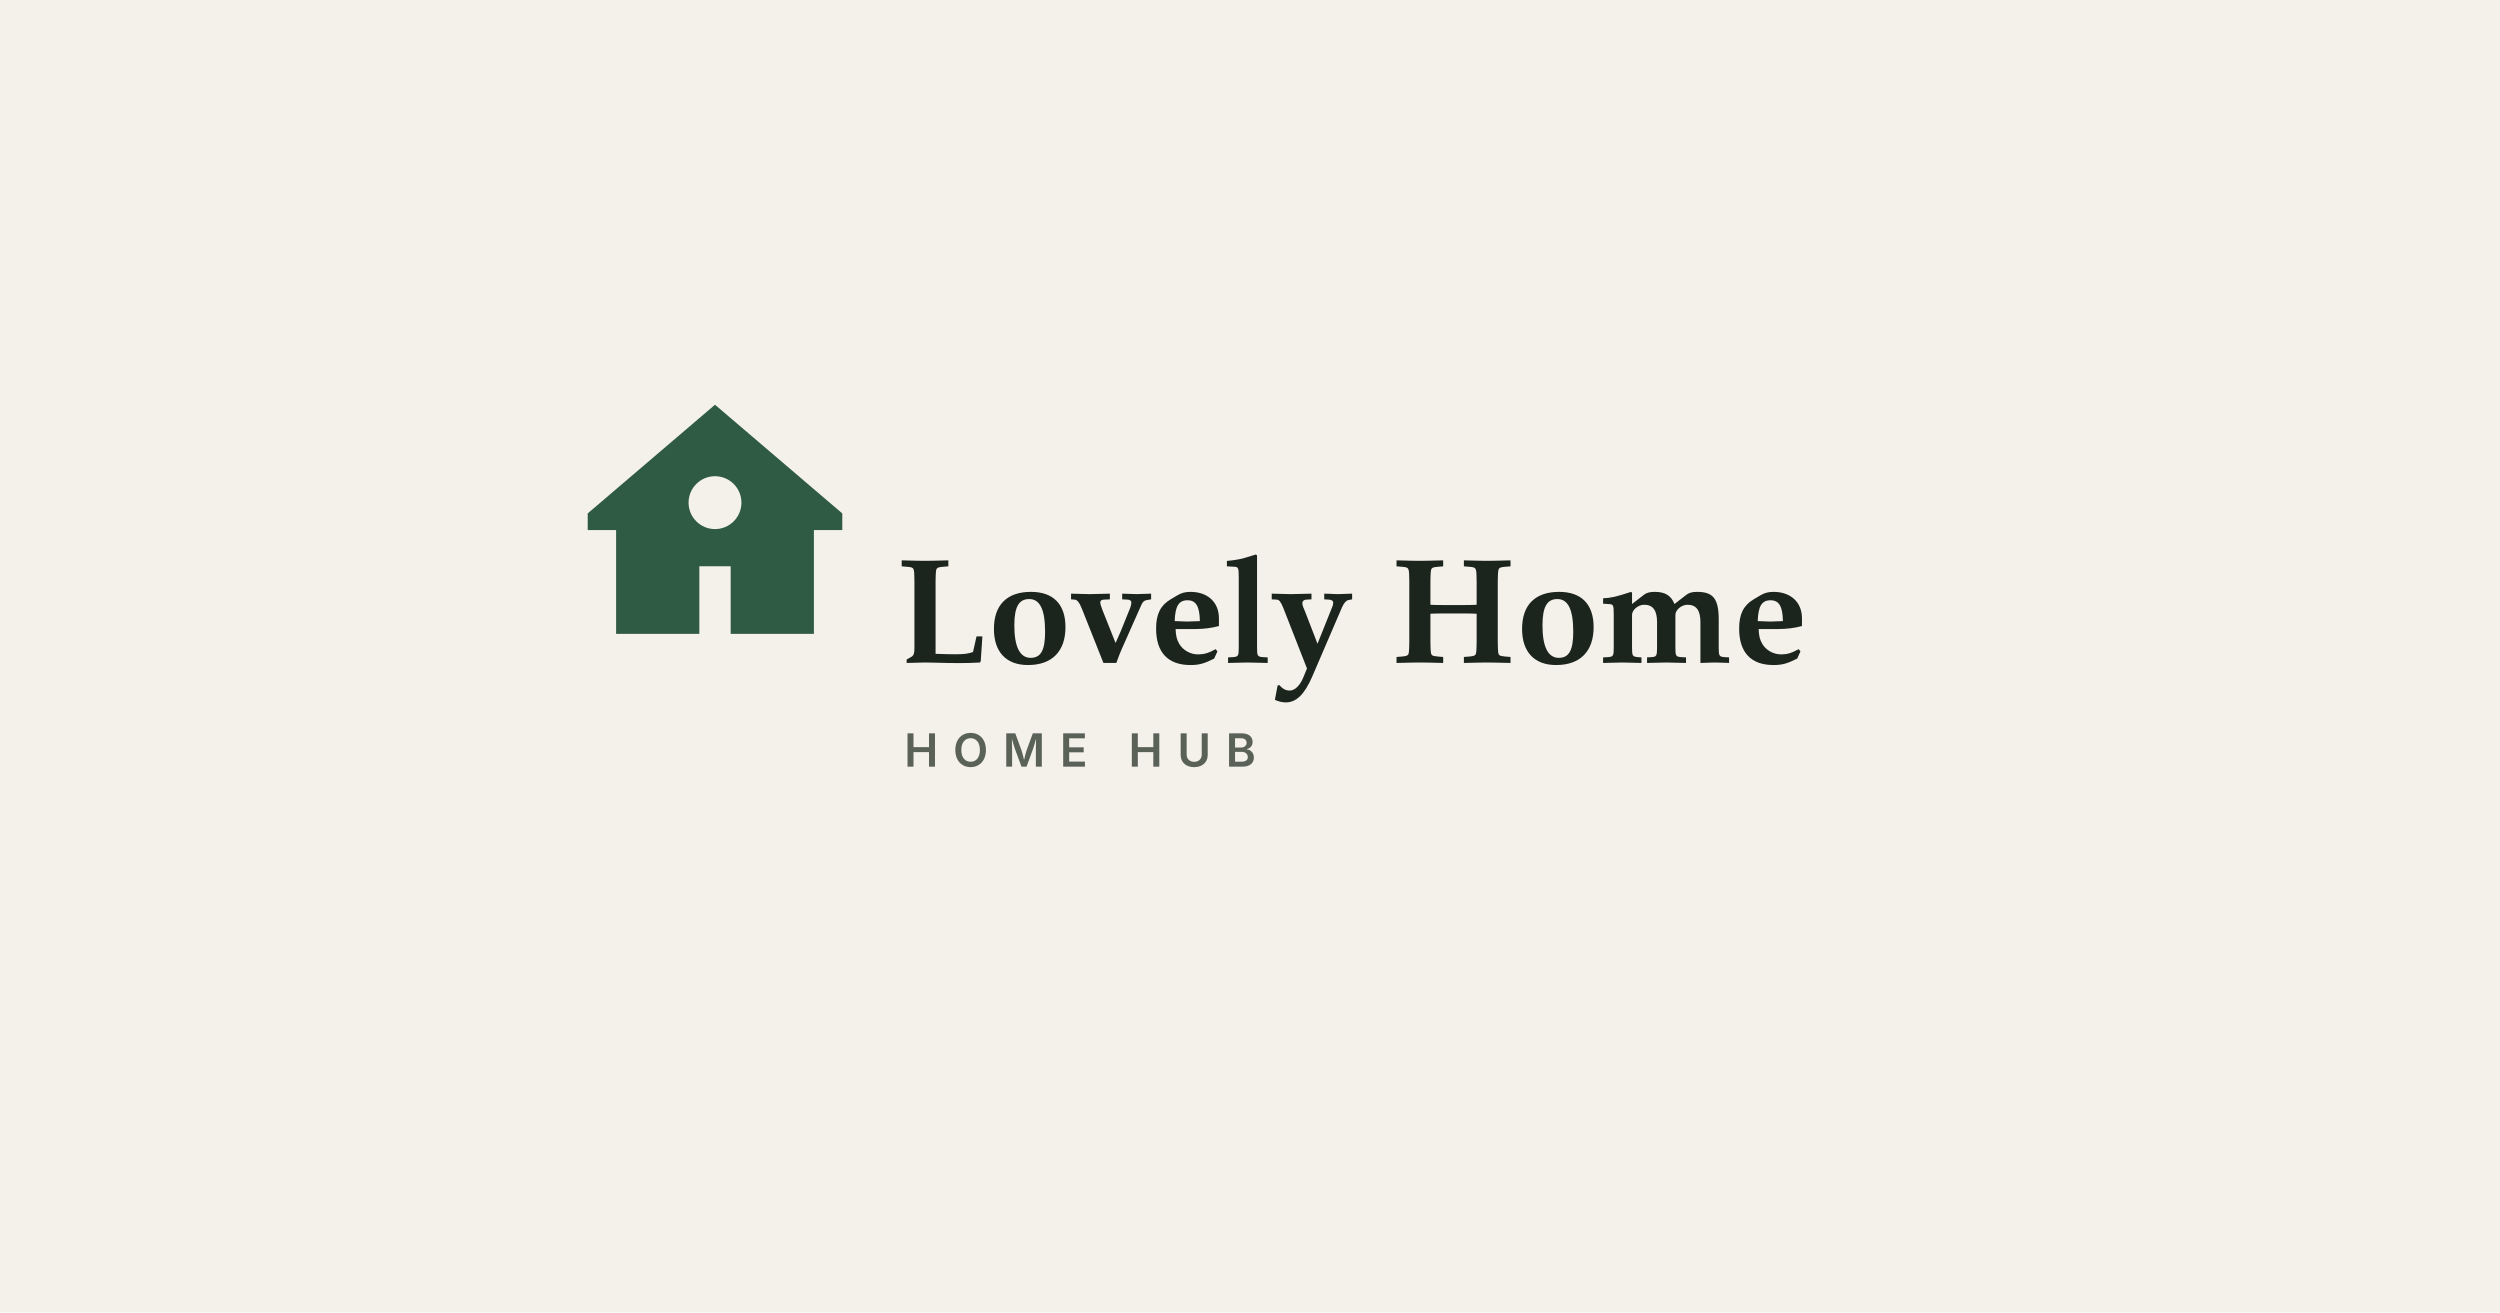
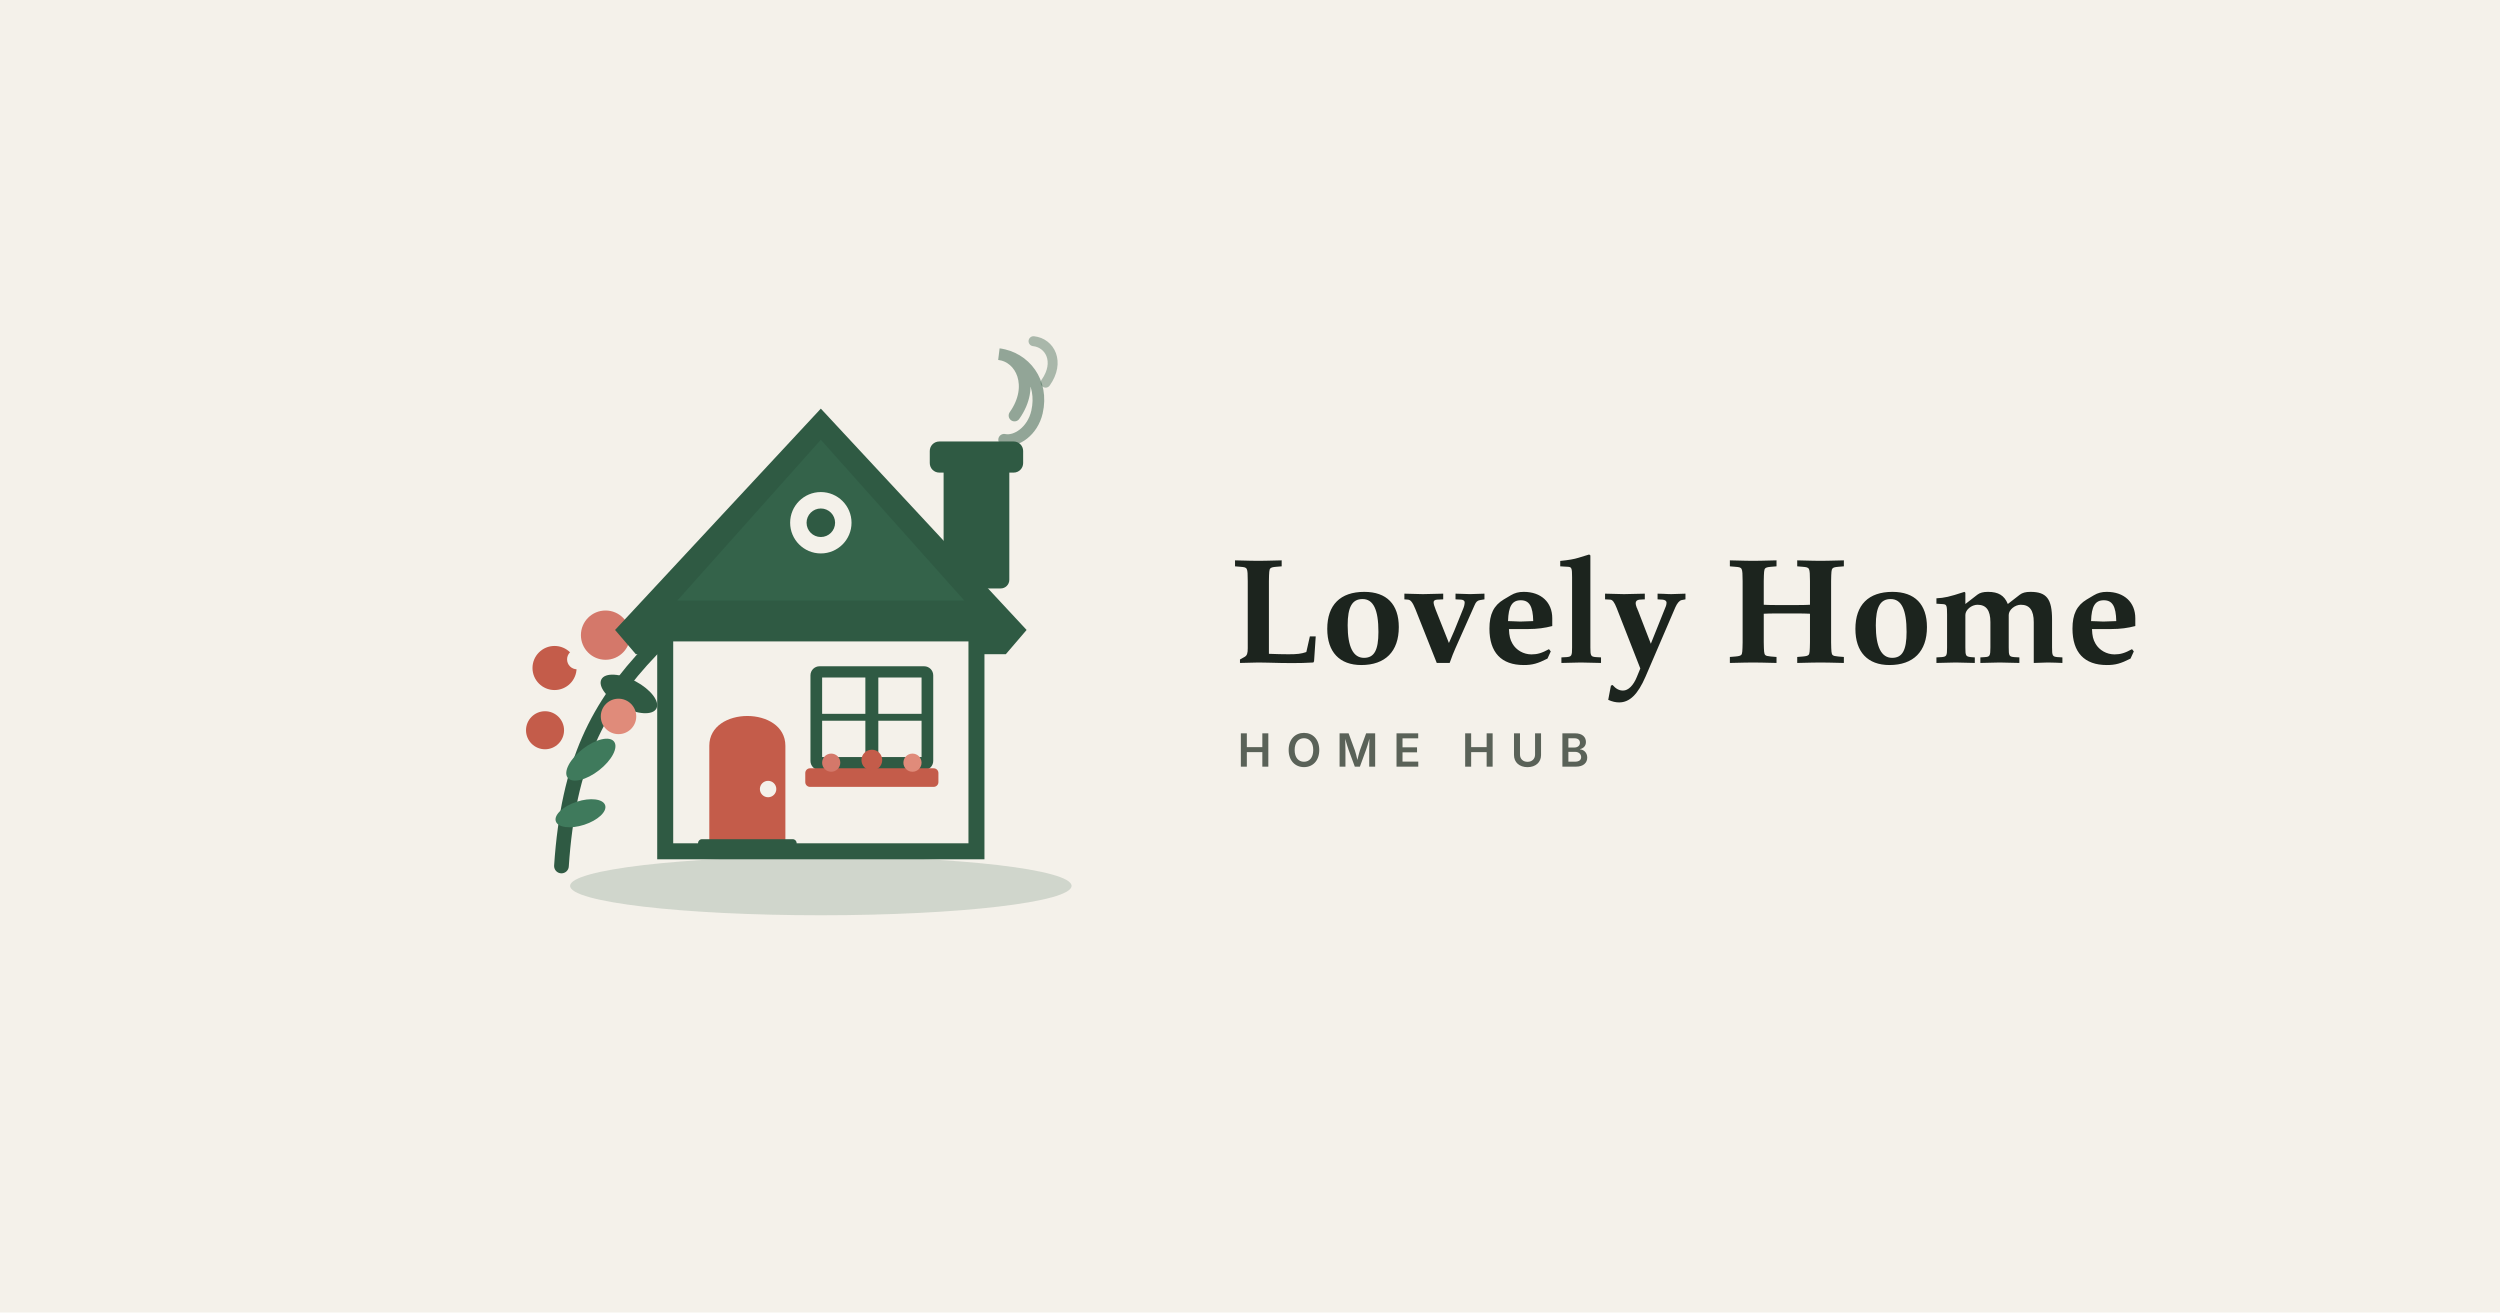
<svg xmlns="http://www.w3.org/2000/svg" viewBox="0 0 1200 630" role="img" aria-label="Lovely Home">
  <rect width="1200" height="630" fill="#F4F1EA" />
-   <g transform="translate(268, 175) scale(2.35)">
-     <path fill="#2F5A43" fill-rule="evenodd" d="M32 8.2 58 30.4v3.4H52.2V55H11.8V33.8H6V30.4L32 8.2Zm0 14.6a5.4 5.4 0 1 0 0 10.8 5.4 5.4 0 0 0 0-10.8ZM28.8 41.2h6.4V55h-6.4V41.2Z" />
+   <g transform="translate(228, 148) scale(4.15)">
+     <ellipse cx="40" cy="66.8" rx="29" ry="3.4" fill="#2F5A43" opacity=".18" />
+     <path d="M10 64.5c.8-12 4.2-18.5 10.4-25" fill="none" stroke="#2F5A43" stroke-width="1.7" stroke-linecap="round" />
+     <ellipse cx="13.4" cy="52.2" rx="3.4" ry="1.55" fill="#3F7A5C" transform="rotate(-38 13.4 52.2)" />
+     <ellipse cx="17.8" cy="44.6" rx="3.6" ry="1.65" fill="#2F5A43" transform="rotate(28 17.8 44.6)" />
+     <ellipse cx="12.2" cy="58.4" rx="3" ry="1.4" fill="#3F7A5C" transform="rotate(-18 12.2 58.4)" />
+     <circle cx="9.2" cy="41.6" r="2.55" fill="#C45C4A" />
+     <circle cx="15.1" cy="37.8" r="2.85" fill="#D4786A" />
+     <circle cx="8.1" cy="48.8" r="2.2" fill="#C45C4A" />
+     <circle cx="16.6" cy="47.2" r="2.05" fill="#E08B7A" />
+     <circle cx="11.8" cy="40.6" r="1.15" fill="#F4F1EA" />
+     <path d="M62.4 12.4c2.4-3.4.8-6.8-1.8-7.1 3 .4 5.2 3.2 4.4 6.7-.5 2.2-2.4 3.5-3.8 3.2" fill="none" stroke="#2F5A43" stroke-width="1.35" stroke-linecap="round" opacity=".5" />
+     <path d="M66 8.6c1.7-2.4.5-4.6-1.4-4.8" fill="none" stroke="#2F5A43" stroke-width="1.15" stroke-linecap="round" opacity=".38" />
+     <rect x="54.2" y="17.2" width="7.6" height="15.2" rx="1" fill="#2F5A43" />
+     <rect x="52.6" y="15.4" width="10.8" height="3.6" rx="1.1" fill="#2F5A43" />
+     <path fill="#2F5A43" d="M16.2 37.2 40 11.6 63.8 37.2l-2.4 2.8H18.6z" />
+     <path fill="#3F7A5C" d="M40 15.2 23.4 33.8h33.2z" opacity=".28" />
+     <path fill="#F4F1EA" d="M22 37.6h36v25.2H22z" />
+     <path fill="none" stroke="#2F5A43" stroke-width="1.85" d="M22 37.6h36v25.2H22z" />
+     <circle cx="40" cy="24.8" r="3.55" fill="#F4F1EA" />
+     <circle cx="40" cy="24.8" r="1.65" fill="#2F5A43" />
+     <rect x="38.8" y="41.4" width="14.2" height="12" rx="1.05" fill="#2F5A43" />
+     <rect x="40.15" y="42.7" width="5" height="4.2" fill="#F4F1EA" />
+     <rect x="46.65" y="42.7" width="5" height="4.2" fill="#F4F1EA" />
+     <rect x="40.15" y="47.7" width="5" height="4.2" fill="#F4F1EA" />
+     <rect x="46.65" y="47.7" width="5" height="4.2" fill="#F4F1EA" />
+     <rect x="38.2" y="53.2" width="15.4" height="2.15" rx=".55" fill="#C45C4A" />
+     <circle cx="41.2" cy="52.55" r="1.05" fill="#D4786A" />
+     <circle cx="45.9" cy="52.25" r="1.2" fill="#C45C4A" />
+     <circle cx="50.6" cy="52.55" r="1.05" fill="#E08B7A" />
+     <path fill="#C45C4A" d="M27.1 62.8V50.6c0-4.6 8.8-4.6 8.8 0v12.2z" />
+     <circle cx="33.9" cy="55.6" r=".95" fill="#F4F1EA" />
+     <rect x="25.8" y="61.4" width="11.4" height="1.7" rx=".45" fill="#2F5A43" />
  </g>
-   <text x="430" y="318" fill="#1C241E" font-family="Iowan Old Style, Palatino Linotype, Palatino, Georgia, serif" font-size="72" font-weight="600">Lovely Home</text>
-   <text x="434" y="368" fill="#5A6258" font-family="ui-sans-serif, system-ui, -apple-system, Segoe UI, sans-serif" font-size="22" font-weight="600" letter-spacing="0.32em">HOME HUB</text>
+   <text x="590" y="318" fill="#1C241E" font-family="Iowan Old Style, Palatino Linotype, Palatino, Georgia, serif" font-size="72" font-weight="600">Lovely Home</text>
+   <text x="594" y="368" fill="#5A6258" font-family="ui-sans-serif, system-ui, -apple-system, Segoe UI, sans-serif" font-size="22" font-weight="600" letter-spacing="0.32em">HOME HUB</text>
</svg>
